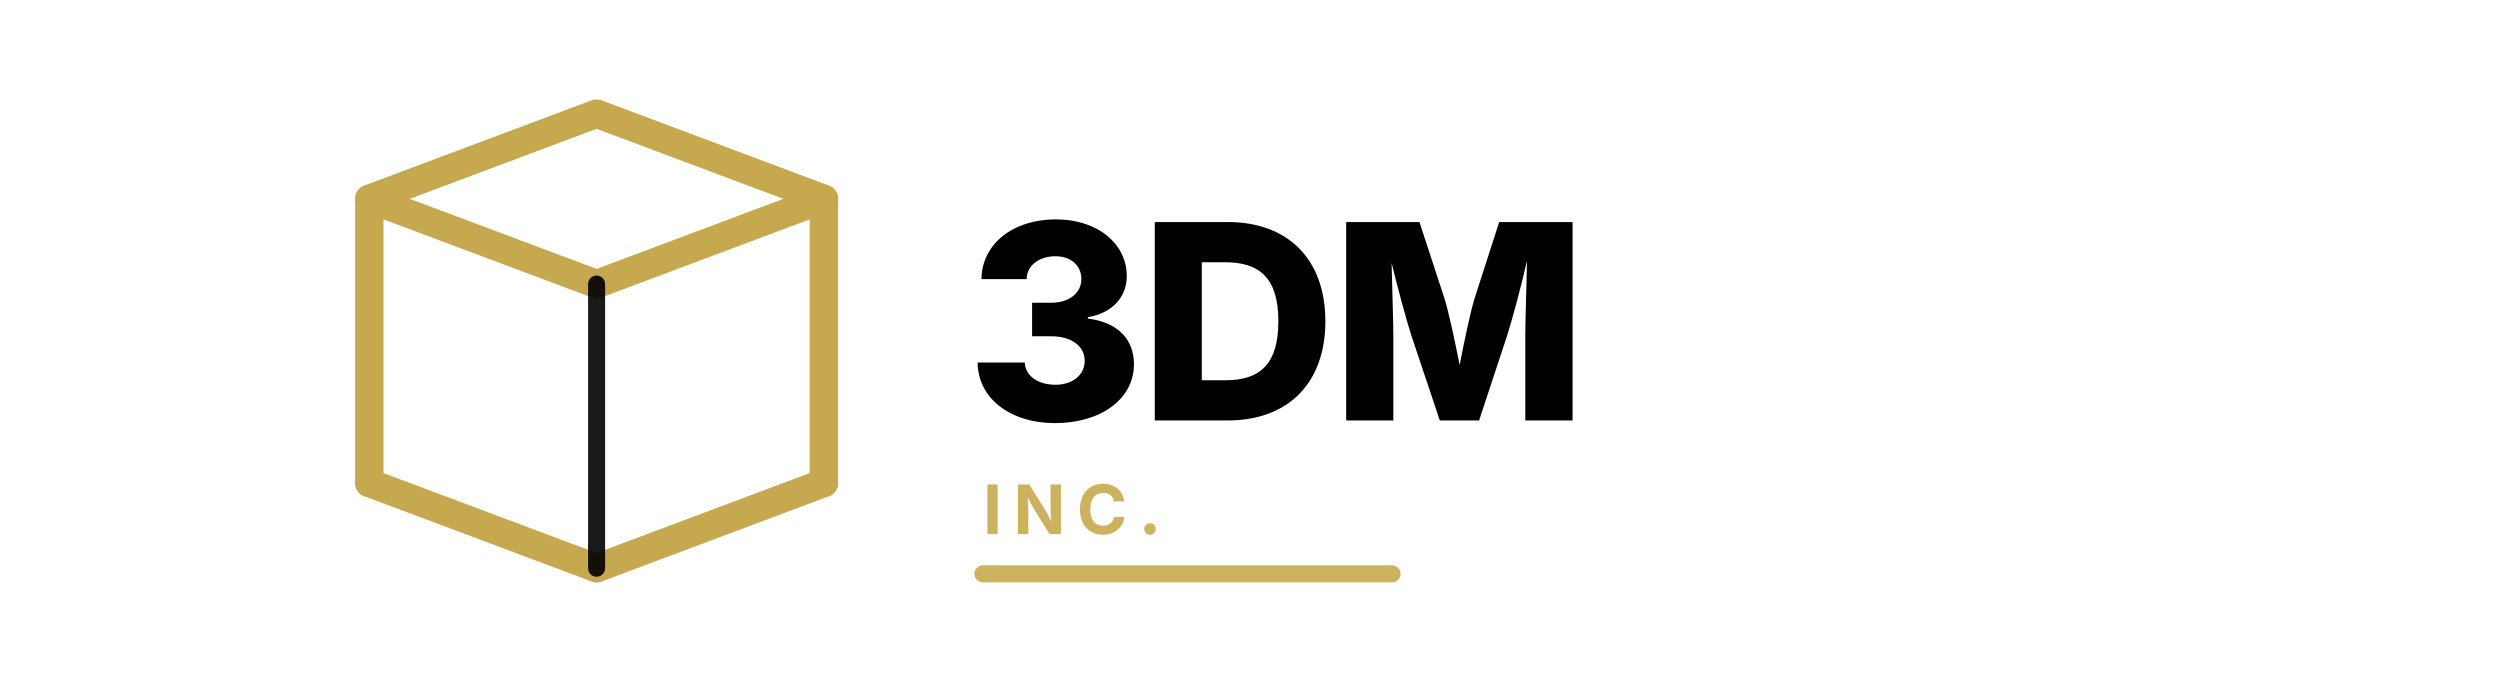
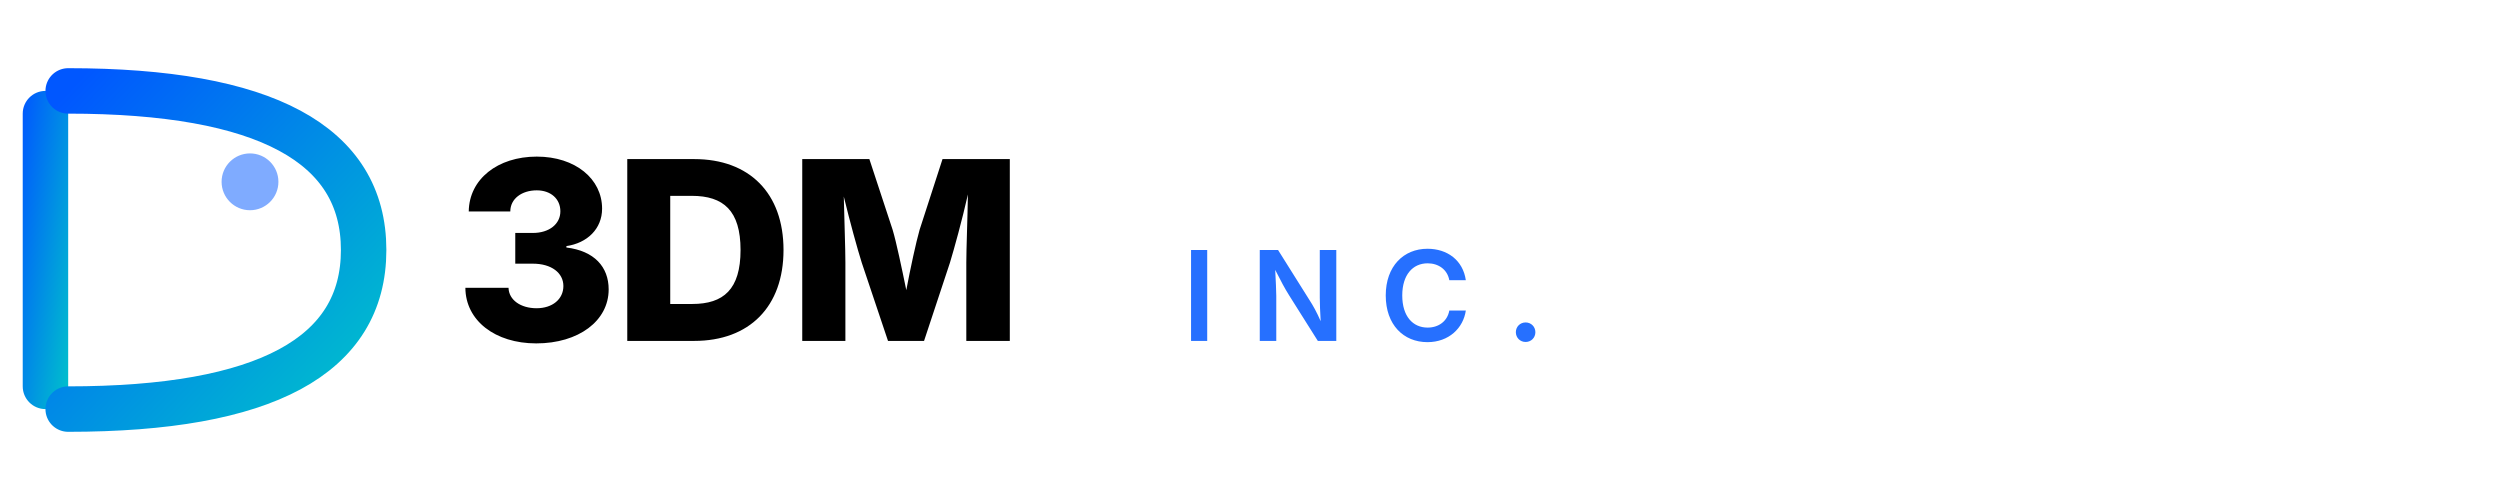
- <svg xmlns="http://www.w3.org/2000/svg" viewBox="0 0 880 240" role="img" aria-label="3DM Inc. logo">
+ <svg xmlns="http://www.w3.org/2000/svg" viewBox="0 0 220 44" role="img" aria-label="3DM Inc.">
  <defs>
-     <style>
-       .gold{stroke:#C6A84E}
-       .stroke{fill:none;stroke-width:10;stroke-linecap:round;stroke-linejoin:round}
-       .wm{font-family:Inter,Pretendard,"Apple SD Gothic Neo","Noto Sans KR",system-ui,-apple-system,sans-serif}
-     </style>
+     <linearGradient id="g1" x1="0%" y1="0%" x2="100%" y2="100%">
+       <stop offset="0%" stop-color="#0057FF" />
+       <stop offset="100%" stop-color="#00C2CB" />
+     </linearGradient>
  </defs>
-   <g transform="translate(70,40)">
-     <path class="stroke gold" d="M 60 30 L 140 0 L 220 30 L 140 60 Z" />
-     <path class="stroke gold" d="M 60 30 L 60 130" />
-     <path class="stroke gold" d="M 220 30 L 220 130" />
-     <path class="stroke gold" d="M 60 130 L 140 160" />
-     <path class="stroke gold" d="M 220 130 L 140 160" />
-     <path class="stroke" style="stroke:currentColor;stroke-width:6;opacity:.9" d="M 140 60 L 140 160" />
-   </g>
-   <g transform="translate(340,70)">
-     <text class="wm" x="0" y="78" font-size="96" font-weight="800" letter-spacing="-2" fill="currentColor">3DM</text>
-     <text class="wm" x="6" y="118" font-size="24" font-weight="700" letter-spacing="4" fill="#C6A84E" opacity="0.9">INC.</text>
-     <path d="M 6 132 L 150 132" style="stroke:#C6A84E;stroke-width:6;stroke-linecap:round;opacity:.9" />
-   </g>
+   <rect x="2" y="8" width="4" height="28" rx="2" fill="url(#g1)" />
+   <path d="M6 8 Q32 8 32 22 Q32 36 6 36" fill="none" stroke="url(#g1)" stroke-width="4" stroke-linecap="round" />
+   <circle cx="22" cy="16" r="2.5" fill="#0057FF" opacity="0.5" />
+   <text x="40" y="30" font-family="Inter,system-ui,sans-serif" font-size="22" font-weight="800" letter-spacing="-0.5" fill="currentColor">3DM</text>
+   <text x="104" y="30" font-family="Inter,system-ui,sans-serif" font-size="11" font-weight="600" letter-spacing="3" fill="#0057FF" opacity="0.85">INC.</text>
</svg>
